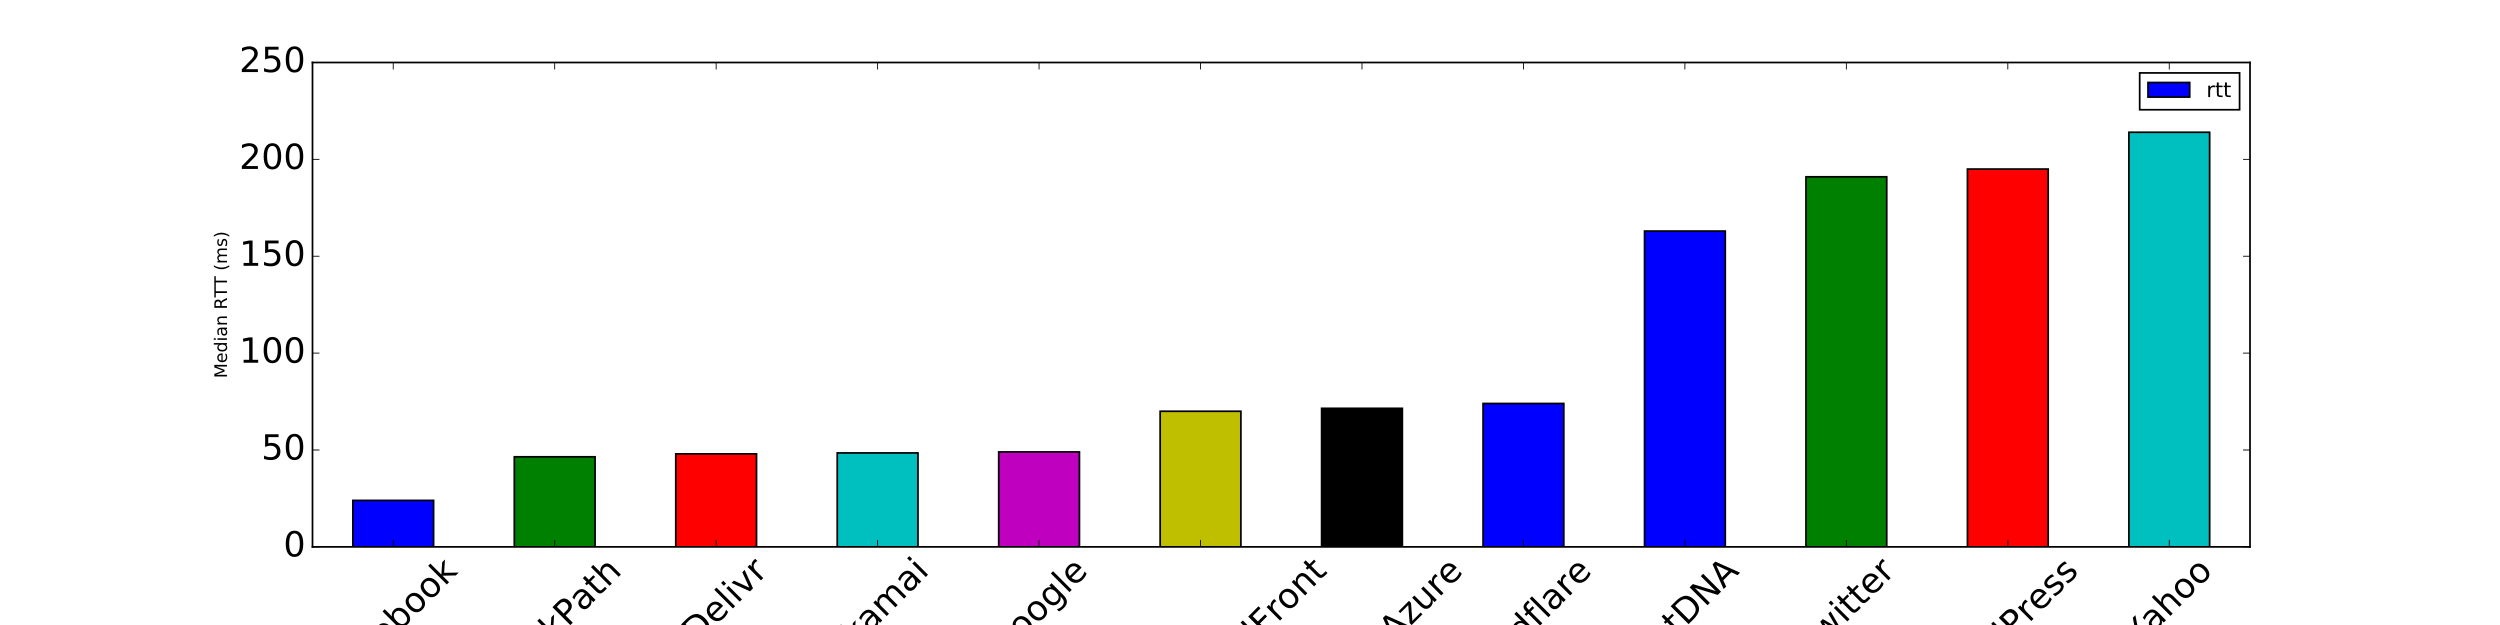
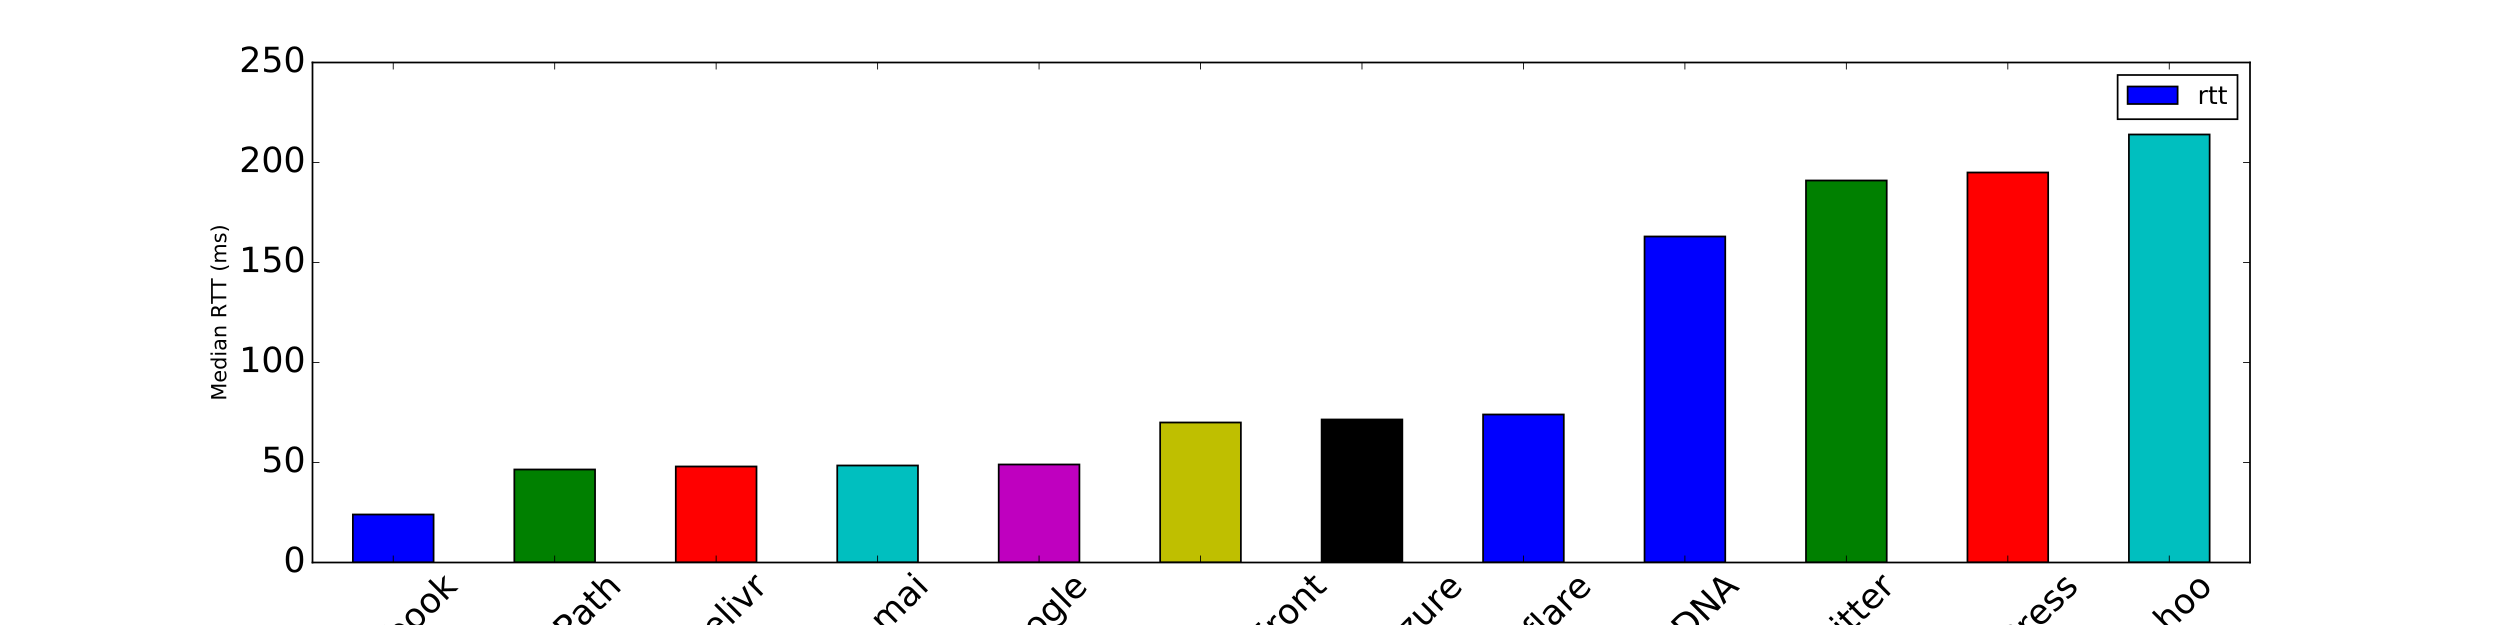
<svg xmlns="http://www.w3.org/2000/svg" xmlns:xlink="http://www.w3.org/1999/xlink" height="360pt" version="1.1" viewBox="0 0 1440 360" width="1440pt">
  <defs>
    <style type="text/css">
*{stroke-linecap:butt;stroke-linejoin:round;}
  </style>
  </defs>
  <g id="figure_1">
    <g id="patch_1">
      <path d="M 0 360  L 1440 360  L 1440 0  L 0 0  z " style="fill:#ffffff;" />
    </g>
    <g id="axes_1">
      <g id="patch_2">
-         <path d="M 180 315  L 1296 315  L 1296 36  L 180 36  z " style="fill:#ffffff;" />
+         <path d="M 180 324  L 1296 324  L 1296 36  L 180 36  z " style="fill:#ffffff;" />
      </g>
      <g id="patch_3">
-         <path clip-path="url(#p0fa344b8fb)" d="M 203.25 315  L 249.75 315  L 249.75 288.216  L 203.25 288.216  z " style="fill:#0000ff;stroke:#000000;stroke-linejoin:miter;" />
+         <path clip-path="url(#p6c52654f82)" d="M 203.25 324  L 249.75 324  L 249.75 296.352  L 203.25 296.352  z " style="fill:#0000ff;stroke:#000000;stroke-linejoin:miter;" />
      </g>
      <g id="patch_4">
-         <path clip-path="url(#p0fa344b8fb)" d="M 296.25 315  L 342.75 315  L 342.75 263.106  L 296.25 263.106  z " style="fill:#008000;stroke:#000000;stroke-linejoin:miter;" />
+         <path clip-path="url(#p6c52654f82)" d="M 296.25 324  L 342.75 324  L 342.75 270.432  L 296.25 270.432  z " style="fill:#008000;stroke:#000000;stroke-linejoin:miter;" />
      </g>
      <g id="patch_5">
-         <path clip-path="url(#p0fa344b8fb)" d="M 389.25 315  L 435.75 315  L 435.75 261.432  L 389.25 261.432  z " style="fill:#ff0000;stroke:#000000;stroke-linejoin:miter;" />
+         <path clip-path="url(#p6c52654f82)" d="M 389.25 324  L 435.75 324  L 435.75 268.704  L 389.25 268.704  z " style="fill:#ff0000;stroke:#000000;stroke-linejoin:miter;" />
      </g>
      <g id="patch_6">
-         <path clip-path="url(#p0fa344b8fb)" d="M 482.25 315  L 528.75 315  L 528.75 260.874  L 482.25 260.874  z " style="fill:#00bfbf;stroke:#000000;stroke-linejoin:miter;" />
+         <path clip-path="url(#p6c52654f82)" d="M 482.25 324  L 528.75 324  L 528.75 268.128  L 482.25 268.128  z " style="fill:#00bfbf;stroke:#000000;stroke-linejoin:miter;" />
      </g>
      <g id="patch_7">
-         <path clip-path="url(#p0fa344b8fb)" d="M 575.25 315  L 621.75 315  L 621.75 260.316  L 575.25 260.316  z " style="fill:#bf00bf;stroke:#000000;stroke-linejoin:miter;" />
+         <path clip-path="url(#p6c52654f82)" d="M 575.25 324  L 621.75 324  L 621.75 267.552  L 575.25 267.552  z " style="fill:#bf00bf;stroke:#000000;stroke-linejoin:miter;" />
      </g>
      <g id="patch_8">
-         <path clip-path="url(#p0fa344b8fb)" d="M 668.25 315  L 714.75 315  L 714.75 236.88  L 668.25 236.88  z " style="fill:#bfbf00;stroke:#000000;stroke-linejoin:miter;" />
+         <path clip-path="url(#p6c52654f82)" d="M 668.25 324  L 714.75 324  L 714.75 243.36  L 668.25 243.36  z " style="fill:#bfbf00;stroke:#000000;stroke-linejoin:miter;" />
      </g>
      <g id="patch_9">
-         <path clip-path="url(#p0fa344b8fb)" d="M 761.25 315  L 807.75 315  L 807.75 235.206  L 761.25 235.206  z " style="stroke:#000000;stroke-linejoin:miter;" />
+         <path clip-path="url(#p6c52654f82)" d="M 761.25 324  L 807.75 324  L 807.75 241.632  L 761.25 241.632  z " style="stroke:#000000;stroke-linejoin:miter;" />
      </g>
      <g id="patch_10">
-         <path clip-path="url(#p0fa344b8fb)" d="M 854.25 315  L 900.75 315  L 900.75 232.416  L 854.25 232.416  z " style="fill:#0000ff;stroke:#000000;stroke-linejoin:miter;" />
+         <path clip-path="url(#p6c52654f82)" d="M 854.25 324  L 900.75 324  L 900.75 238.752  L 854.25 238.752  z " style="fill:#0000ff;stroke:#000000;stroke-linejoin:miter;" />
      </g>
      <g id="patch_11">
-         <path clip-path="url(#p0fa344b8fb)" d="M 947.25 315  L 993.75 315  L 993.75 133.092  L 947.25 133.092  z " style="fill:#0000ff;stroke:#000000;stroke-linejoin:miter;" />
+         <path clip-path="url(#p6c52654f82)" d="M 947.25 324  L 993.75 324  L 993.75 136.224  L 947.25 136.224  z " style="fill:#0000ff;stroke:#000000;stroke-linejoin:miter;" />
      </g>
      <g id="patch_12">
-         <path clip-path="url(#p0fa344b8fb)" d="M 1040.25 315  L 1086.75 315  L 1086.75 101.844  L 1040.25 101.844  z " style="fill:#008000;stroke:#000000;stroke-linejoin:miter;" />
+         <path clip-path="url(#p6c52654f82)" d="M 1040.25 324  L 1086.75 324  L 1086.75 103.968  L 1040.25 103.968  z " style="fill:#008000;stroke:#000000;stroke-linejoin:miter;" />
      </g>
      <g id="patch_13">
-         <path clip-path="url(#p0fa344b8fb)" d="M 1133.25 315  L 1179.75 315  L 1179.75 97.38  L 1133.25 97.38  z " style="fill:#ff0000;stroke:#000000;stroke-linejoin:miter;" />
+         <path clip-path="url(#p6c52654f82)" d="M 1133.25 324  L 1179.75 324  L 1179.75 99.36  L 1133.25 99.36  z " style="fill:#ff0000;stroke:#000000;stroke-linejoin:miter;" />
      </g>
      <g id="patch_14">
-         <path clip-path="url(#p0fa344b8fb)" d="M 1226.25 315  L 1272.75 315  L 1272.75 76.176  L 1226.25 76.176  z " style="fill:#00bfbf;stroke:#000000;stroke-linejoin:miter;" />
+         <path clip-path="url(#p6c52654f82)" d="M 1226.25 324  L 1272.75 324  L 1272.75 77.472  L 1226.25 77.472  z " style="fill:#00bfbf;stroke:#000000;stroke-linejoin:miter;" />
      </g>
      <g id="patch_15">
-         <path d="M 180 315  L 180 36  " style="fill:none;stroke:#000000;stroke-linecap:square;stroke-linejoin:miter;" />
+         <path d="M 180 324  L 180 36  " style="fill:none;stroke:#000000;stroke-linecap:square;stroke-linejoin:miter;" />
      </g>
      <g id="patch_16">
-         <path d="M 1296 315  L 1296 36  " style="fill:none;stroke:#000000;stroke-linecap:square;stroke-linejoin:miter;" />
+         <path d="M 1296 324  L 1296 36  " style="fill:none;stroke:#000000;stroke-linecap:square;stroke-linejoin:miter;" />
      </g>
      <g id="patch_17">
-         <path d="M 180 315  L 1296 315  " style="fill:none;stroke:#000000;stroke-linecap:square;stroke-linejoin:miter;" />
+         <path d="M 180 324  L 1296 324  " style="fill:none;stroke:#000000;stroke-linecap:square;stroke-linejoin:miter;" />
      </g>
      <g id="patch_18">
        <path d="M 180 36  L 1296 36  " style="fill:none;stroke:#000000;stroke-linecap:square;stroke-linejoin:miter;" />
      </g>
      <g id="matplotlib.axis_1">
        <g id="xtick_1">
          <g id="line2d_1">
            <defs>
-               <path d="M 0 0  L 0 -4  " id="m4bb82f5035" style="stroke:#000000;stroke-width:0.5;" />
-             </defs>
-             <g>
-               <use style="stroke:#000000;stroke-width:0.5;" x="226.5" xlink:href="#m4bb82f5035" y="315" />
+               <path d="M 0 0  L 0 -4  " id="mad8b0c0a8c" style="stroke:#000000;stroke-width:0.5;" />
+             </defs>
+             <g>
+               <use style="stroke:#000000;stroke-width:0.5;" x="226.5" xlink:href="#mad8b0c0a8c" y="324" />
            </g>
          </g>
          <g id="line2d_2">
            <defs>
-               <path d="M 0 0  L 0 4  " id="mad90825316" style="stroke:#000000;stroke-width:0.5;" />
-             </defs>
-             <g>
-               <use style="stroke:#000000;stroke-width:0.5;" x="226.5" xlink:href="#mad90825316" y="36" />
+               <path d="M 0 0  L 0 4  " id="m44d0870424" style="stroke:#000000;stroke-width:0.5;" />
+             </defs>
+             <g>
+               <use style="stroke:#000000;stroke-width:0.5;" x="226.5" xlink:href="#m44d0870424" y="36" />
            </g>
          </g>
          <g id="text_1">
            <defs>
              <path d="M 9.812 72.906  L 51.703 72.906  L 51.703 64.594  L 19.672 64.594  L 19.672 43.109  L 48.578 43.109  L 48.578 34.812  L 19.672 34.812  L 19.672 0  L 9.812 0  z " id="DejaVuSans-46" />
              <path d="M 34.281 27.484  Q 23.391 27.484 19.188 25  Q 14.984 22.516 14.984 16.5  Q 14.984 11.719 18.141 8.906  Q 21.297 6.109 26.703 6.109  Q 34.188 6.109 38.703 11.406  Q 43.219 16.703 43.219 25.484  L 43.219 27.484  z M 52.203 31.203  L 52.203 0  L 43.219 0  L 43.219 8.297  Q 40.141 3.328 35.547 0.953  Q 30.953 -1.422 24.312 -1.422  Q 15.922 -1.422 10.953 3.297  Q 6 8.016 6 15.922  Q 6 25.141 12.172 29.828  Q 18.359 34.516 30.609 34.516  L 43.219 34.516  L 43.219 35.406  Q 43.219 41.609 39.141 45  Q 35.062 48.391 27.688 48.391  Q 23 48.391 18.547 47.266  Q 14.109 46.141 10.016 43.891  L 10.016 52.203  Q 14.938 54.109 19.578 55.047  Q 24.219 56 28.609 56  Q 40.484 56 46.344 49.844  Q 52.203 43.703 52.203 31.203  z " id="DejaVuSans-61" />
              <path d="M 48.781 52.594  L 48.781 44.188  Q 44.969 46.297 41.141 47.344  Q 37.312 48.391 33.406 48.391  Q 24.656 48.391 19.812 42.844  Q 14.984 37.312 14.984 27.297  Q 14.984 17.281 19.812 11.734  Q 24.656 6.203 33.406 6.203  Q 37.312 6.203 41.141 7.25  Q 44.969 8.297 48.781 10.406  L 48.781 2.094  Q 45.016 0.344 40.984 -0.531  Q 36.969 -1.422 32.422 -1.422  Q 20.062 -1.422 12.781 6.344  Q 5.516 14.109 5.516 27.297  Q 5.516 40.672 12.859 48.328  Q 20.219 56 33.016 56  Q 37.156 56 41.109 55.141  Q 45.062 54.297 48.781 52.594  z " id="DejaVuSans-63" />
              <path d="M 56.203 29.594  L 56.203 25.203  L 14.891 25.203  Q 15.484 15.922 20.484 11.062  Q 25.484 6.203 34.422 6.203  Q 39.594 6.203 44.453 7.469  Q 49.312 8.734 54.109 11.281  L 54.109 2.781  Q 49.266 0.734 44.188 -0.344  Q 39.109 -1.422 33.891 -1.422  Q 20.797 -1.422 13.156 6.188  Q 5.516 13.812 5.516 26.812  Q 5.516 40.234 12.766 48.109  Q 20.016 56 32.328 56  Q 43.359 56 49.781 48.891  Q 56.203 41.797 56.203 29.594  z M 47.219 32.234  Q 47.125 39.594 43.094 43.984  Q 39.062 48.391 32.422 48.391  Q 24.906 48.391 20.391 44.141  Q 15.875 39.891 15.188 32.172  z " id="DejaVuSans-65" />
              <path d="M 48.688 27.297  Q 48.688 37.203 44.609 42.844  Q 40.531 48.484 33.406 48.484  Q 26.266 48.484 22.188 42.844  Q 18.109 37.203 18.109 27.297  Q 18.109 17.391 22.188 11.75  Q 26.266 6.109 33.406 6.109  Q 40.531 6.109 44.609 11.75  Q 48.688 17.391 48.688 27.297  z M 18.109 46.391  Q 20.953 51.266 25.266 53.625  Q 29.594 56 35.594 56  Q 45.562 56 51.781 48.094  Q 58.016 40.188 58.016 27.297  Q 58.016 14.406 51.781 6.484  Q 45.562 -1.422 35.594 -1.422  Q 29.594 -1.422 25.266 0.953  Q 20.953 3.328 18.109 8.203  L 18.109 0  L 9.078 0  L 9.078 75.984  L 18.109 75.984  z " id="DejaVuSans-62" />
              <path d="M 30.609 48.391  Q 23.391 48.391 19.188 42.75  Q 14.984 37.109 14.984 27.297  Q 14.984 17.484 19.156 11.844  Q 23.344 6.203 30.609 6.203  Q 37.797 6.203 41.984 11.859  Q 46.188 17.531 46.188 27.297  Q 46.188 37.016 41.984 42.703  Q 37.797 48.391 30.609 48.391  z M 30.609 56  Q 42.328 56 49.016 48.375  Q 55.719 40.766 55.719 27.297  Q 55.719 13.875 49.016 6.219  Q 42.328 -1.422 30.609 -1.422  Q 18.844 -1.422 12.172 6.219  Q 5.516 13.875 5.516 27.297  Q 5.516 40.766 12.172 48.375  Q 18.844 56 30.609 56  z " id="DejaVuSans-6f" />
              <path d="M 9.078 75.984  L 18.109 75.984  L 18.109 31.109  L 44.922 54.688  L 56.391 54.688  L 27.391 29.109  L 57.625 0  L 45.906 0  L 18.109 26.703  L 18.109 0  L 9.078 0  z " id="DejaVuSans-6b" />
            </defs>
-             <g transform="translate(196.5363 397.4778)rotate(-45)scale(0.2 -0.2)">
+             <g transform="translate(196.5363 406.4778)rotate(-45)scale(0.2 -0.2)">
              <use xlink:href="#DejaVuSans-46" />
              <use x="57.379" xlink:href="#DejaVuSans-61" />
              <use x="118.658" xlink:href="#DejaVuSans-63" />
              <use x="173.639" xlink:href="#DejaVuSans-65" />
              <use x="235.162" xlink:href="#DejaVuSans-62" />
              <use x="298.639" xlink:href="#DejaVuSans-6f" />
              <use x="359.82" xlink:href="#DejaVuSans-6f" />
              <use x="421.002" xlink:href="#DejaVuSans-6b" />
            </g>
          </g>
        </g>
        <g id="xtick_2">
          <g id="line2d_3">
            <g>
-               <use style="stroke:#000000;stroke-width:0.5;" x="319.5" xlink:href="#m4bb82f5035" y="315" />
+               <use style="stroke:#000000;stroke-width:0.5;" x="319.5" xlink:href="#mad8b0c0a8c" y="324" />
            </g>
          </g>
          <g id="line2d_4">
            <g>
-               <use style="stroke:#000000;stroke-width:0.5;" x="319.5" xlink:href="#mad90825316" y="36" />
+               <use style="stroke:#000000;stroke-width:0.5;" x="319.5" xlink:href="#m44d0870424" y="36" />
            </g>
          </g>
          <g id="text_2">
            <defs>
              <path d="M 53.516 70.516  L 53.516 60.891  Q 47.906 63.578 42.922 64.891  Q 37.938 66.219 33.297 66.219  Q 25.25 66.219 20.875 63.094  Q 16.5 59.969 16.5 54.203  Q 16.5 49.359 19.406 46.891  Q 22.312 44.438 30.422 42.922  L 36.375 41.703  Q 47.406 39.594 52.656 34.297  Q 57.906 29 57.906 20.125  Q 57.906 9.516 50.797 4.047  Q 43.703 -1.422 29.984 -1.422  Q 24.812 -1.422 18.969 -0.25  Q 13.141 0.922 6.891 3.219  L 6.891 13.375  Q 12.891 10.016 18.656 8.297  Q 24.422 6.594 29.984 6.594  Q 38.422 6.594 43.016 9.906  Q 47.609 13.234 47.609 19.391  Q 47.609 24.75 44.312 27.781  Q 41.016 30.812 33.5 32.328  L 27.484 33.5  Q 16.453 35.688 11.516 40.375  Q 6.594 45.062 6.594 53.422  Q 6.594 63.094 13.406 68.656  Q 20.219 74.219 32.172 74.219  Q 37.312 74.219 42.625 73.281  Q 47.953 72.359 53.516 70.516  z " id="DejaVuSans-53" />
              <path d="M 18.312 70.219  L 18.312 54.688  L 36.812 54.688  L 36.812 47.703  L 18.312 47.703  L 18.312 18.016  Q 18.312 11.328 20.141 9.422  Q 21.969 7.516 27.594 7.516  L 36.812 7.516  L 36.812 0  L 27.594 0  Q 17.188 0 13.234 3.875  Q 9.281 7.766 9.281 18.016  L 9.281 47.703  L 2.688 47.703  L 2.688 54.688  L 9.281 54.688  L 9.281 70.219  z " id="DejaVuSans-74" />
              <path d="M 19.672 64.797  L 19.672 37.406  L 32.078 37.406  Q 38.969 37.406 42.719 40.969  Q 46.484 44.531 46.484 51.125  Q 46.484 57.672 42.719 61.234  Q 38.969 64.797 32.078 64.797  z M 9.812 72.906  L 32.078 72.906  Q 44.344 72.906 50.609 67.359  Q 56.891 61.812 56.891 51.125  Q 56.891 40.328 50.609 34.812  Q 44.344 29.297 32.078 29.297  L 19.672 29.297  L 19.672 0  L 9.812 0  z " id="DejaVuSans-50" />
              <path d="M 54.891 33.016  L 54.891 0  L 45.906 0  L 45.906 32.719  Q 45.906 40.484 42.875 44.328  Q 39.844 48.188 33.797 48.188  Q 26.516 48.188 22.312 43.547  Q 18.109 38.922 18.109 30.906  L 18.109 0  L 9.078 0  L 9.078 75.984  L 18.109 75.984  L 18.109 46.188  Q 21.344 51.125 25.703 53.562  Q 30.078 56 35.797 56  Q 45.219 56 50.047 50.172  Q 54.891 44.344 54.891 33.016  z " id="DejaVuSans-68" />
            </defs>
-             <g transform="translate(287.9796 400.5913)rotate(-45)scale(0.2 -0.2)">
+             <g transform="translate(287.9796 409.5913)rotate(-45)scale(0.2 -0.2)">
              <use xlink:href="#DejaVuSans-53" />
              <use x="63.477" xlink:href="#DejaVuSans-74" />
              <use x="102.686" xlink:href="#DejaVuSans-61" />
              <use x="163.965" xlink:href="#DejaVuSans-63" />
              <use x="218.945" xlink:href="#DejaVuSans-6b" />
              <use x="276.855" xlink:href="#DejaVuSans-50" />
              <use x="337.096" xlink:href="#DejaVuSans-61" />
              <use x="398.375" xlink:href="#DejaVuSans-74" />
              <use x="437.584" xlink:href="#DejaVuSans-68" />
            </g>
          </g>
        </g>
        <g id="xtick_3">
          <g id="line2d_5">
            <g>
-               <use style="stroke:#000000;stroke-width:0.5;" x="412.5" xlink:href="#m4bb82f5035" y="315" />
+               <use style="stroke:#000000;stroke-width:0.5;" x="412.5" xlink:href="#mad8b0c0a8c" y="324" />
            </g>
          </g>
          <g id="line2d_6">
            <g>
-               <use style="stroke:#000000;stroke-width:0.5;" x="412.5" xlink:href="#mad90825316" y="36" />
+               <use style="stroke:#000000;stroke-width:0.5;" x="412.5" xlink:href="#m44d0870424" y="36" />
            </g>
          </g>
          <g id="text_3">
            <defs>
              <path d="M 9.422 54.688  L 18.406 54.688  L 18.406 -0.984  Q 18.406 -11.422 14.422 -16.109  Q 10.453 -20.797 1.609 -20.797  L -1.812 -20.797  L -1.812 -13.188  L 0.594 -13.188  Q 5.719 -13.188 7.562 -10.812  Q 9.422 -8.453 9.422 -0.984  z M 9.422 75.984  L 18.406 75.984  L 18.406 64.594  L 9.422 64.594  z " id="DejaVuSans-6a" />
              <path d="M 44.281 53.078  L 44.281 44.578  Q 40.484 46.531 36.375 47.5  Q 32.281 48.484 27.875 48.484  Q 21.188 48.484 17.844 46.438  Q 14.5 44.391 14.5 40.281  Q 14.5 37.156 16.891 35.375  Q 19.281 33.594 26.516 31.984  L 29.594 31.297  Q 39.156 29.25 43.188 25.516  Q 47.219 21.781 47.219 15.094  Q 47.219 7.469 41.188 3.016  Q 35.156 -1.422 24.609 -1.422  Q 20.219 -1.422 15.453 -0.562  Q 10.688 0.297 5.422 2  L 5.422 11.281  Q 10.406 8.688 15.234 7.391  Q 20.062 6.109 24.812 6.109  Q 31.156 6.109 34.562 8.281  Q 37.984 10.453 37.984 14.406  Q 37.984 18.062 35.516 20.016  Q 33.062 21.969 24.703 23.781  L 21.578 24.516  Q 13.234 26.266 9.516 29.906  Q 5.812 33.547 5.812 39.891  Q 5.812 47.609 11.281 51.797  Q 16.75 56 26.812 56  Q 31.781 56 36.172 55.266  Q 40.578 54.547 44.281 53.078  z " id="DejaVuSans-73" />
              <path d="M 19.672 64.797  L 19.672 8.109  L 31.594 8.109  Q 46.688 8.109 53.688 14.938  Q 60.688 21.781 60.688 36.531  Q 60.688 51.172 53.688 57.984  Q 46.688 64.797 31.594 64.797  z M 9.812 72.906  L 30.078 72.906  Q 51.266 72.906 61.172 64.094  Q 71.094 55.281 71.094 36.531  Q 71.094 17.672 61.125 8.828  Q 51.172 0 30.078 0  L 9.812 0  z " id="DejaVuSans-44" />
              <path d="M 9.422 75.984  L 18.406 75.984  L 18.406 0  L 9.422 0  z " id="DejaVuSans-6c" />
              <path d="M 9.422 54.688  L 18.406 54.688  L 18.406 0  L 9.422 0  z M 9.422 75.984  L 18.406 75.984  L 18.406 64.594  L 9.422 64.594  z " id="DejaVuSans-69" />
              <path d="M 2.984 54.688  L 12.5 54.688  L 29.594 8.797  L 46.688 54.688  L 56.203 54.688  L 35.688 0  L 23.484 0  z " id="DejaVuSans-76" />
              <path d="M 41.109 46.297  Q 39.594 47.172 37.812 47.578  Q 36.031 48 33.891 48  Q 26.266 48 22.188 43.047  Q 18.109 38.094 18.109 28.812  L 18.109 0  L 9.078 0  L 9.078 54.688  L 18.109 54.688  L 18.109 46.188  Q 20.953 51.172 25.484 53.578  Q 30.031 56 36.531 56  Q 37.453 56 38.578 55.875  Q 39.703 55.766 41.062 55.516  z " id="DejaVuSans-72" />
            </defs>
-             <g transform="translate(389.9378 382.675)rotate(-45)scale(0.2 -0.2)">
+             <g transform="translate(389.9378 391.675)rotate(-45)scale(0.2 -0.2)">
              <use xlink:href="#DejaVuSans-6a" />
              <use x="27.783" xlink:href="#DejaVuSans-73" />
              <use x="79.883" xlink:href="#DejaVuSans-44" />
              <use x="156.885" xlink:href="#DejaVuSans-65" />
              <use x="218.408" xlink:href="#DejaVuSans-6c" />
              <use x="246.191" xlink:href="#DejaVuSans-69" />
              <use x="273.975" xlink:href="#DejaVuSans-76" />
              <use x="333.154" xlink:href="#DejaVuSans-72" />
            </g>
          </g>
        </g>
        <g id="xtick_4">
          <g id="line2d_7">
            <g>
-               <use style="stroke:#000000;stroke-width:0.5;" x="505.5" xlink:href="#m4bb82f5035" y="315" />
+               <use style="stroke:#000000;stroke-width:0.5;" x="505.5" xlink:href="#mad8b0c0a8c" y="324" />
            </g>
          </g>
          <g id="line2d_8">
            <g>
-               <use style="stroke:#000000;stroke-width:0.5;" x="505.5" xlink:href="#mad90825316" y="36" />
+               <use style="stroke:#000000;stroke-width:0.5;" x="505.5" xlink:href="#m44d0870424" y="36" />
            </g>
          </g>
          <g id="text_4">
            <defs>
              <path d="M 34.188 63.188  L 20.797 26.906  L 47.609 26.906  z M 28.609 72.906  L 39.797 72.906  L 67.578 0  L 57.328 0  L 50.688 18.703  L 17.828 18.703  L 11.188 0  L 0.781 0  z " id="DejaVuSans-41" />
              <path d="M 52 44.188  Q 55.375 50.25 60.062 53.125  Q 64.75 56 71.094 56  Q 79.641 56 84.281 50.016  Q 88.922 44.047 88.922 33.016  L 88.922 0  L 79.891 0  L 79.891 32.719  Q 79.891 40.578 77.094 44.375  Q 74.312 48.188 68.609 48.188  Q 61.625 48.188 57.562 43.547  Q 53.516 38.922 53.516 30.906  L 53.516 0  L 44.484 0  L 44.484 32.719  Q 44.484 40.625 41.703 44.406  Q 38.922 48.188 33.109 48.188  Q 26.219 48.188 22.156 43.531  Q 18.109 38.875 18.109 30.906  L 18.109 0  L 9.078 0  L 9.078 54.688  L 18.109 54.688  L 18.109 46.188  Q 21.188 51.219 25.484 53.609  Q 29.781 56 35.688 56  Q 41.656 56 45.828 52.969  Q 50 49.953 52 44.188  z " id="DejaVuSans-6d" />
            </defs>
-             <g transform="translate(482.9532 382.644)rotate(-45)scale(0.2 -0.2)">
+             <g transform="translate(482.9532 391.644)rotate(-45)scale(0.2 -0.2)">
              <use xlink:href="#DejaVuSans-41" />
              <use x="68.408" xlink:href="#DejaVuSans-6b" />
              <use x="126.303" xlink:href="#DejaVuSans-61" />
              <use x="187.582" xlink:href="#DejaVuSans-6d" />
              <use x="284.994" xlink:href="#DejaVuSans-61" />
              <use x="346.273" xlink:href="#DejaVuSans-69" />
            </g>
          </g>
        </g>
        <g id="xtick_5">
          <g id="line2d_9">
            <g>
-               <use style="stroke:#000000;stroke-width:0.5;" x="598.5" xlink:href="#m4bb82f5035" y="315" />
+               <use style="stroke:#000000;stroke-width:0.5;" x="598.5" xlink:href="#mad8b0c0a8c" y="324" />
            </g>
          </g>
          <g id="line2d_10">
            <g>
-               <use style="stroke:#000000;stroke-width:0.5;" x="598.5" xlink:href="#mad90825316" y="36" />
+               <use style="stroke:#000000;stroke-width:0.5;" x="598.5" xlink:href="#m44d0870424" y="36" />
            </g>
          </g>
          <g id="text_5">
            <defs>
              <path d="M 59.516 10.406  L 59.516 29.984  L 43.406 29.984  L 43.406 38.094  L 69.281 38.094  L 69.281 6.781  Q 63.578 2.734 56.688 0.656  Q 49.812 -1.422 42 -1.422  Q 24.906 -1.422 15.25 8.562  Q 5.609 18.562 5.609 36.375  Q 5.609 54.25 15.25 64.234  Q 24.906 74.219 42 74.219  Q 49.125 74.219 55.547 72.453  Q 61.969 70.703 67.391 67.281  L 67.391 56.781  Q 61.922 61.422 55.766 63.766  Q 49.609 66.109 42.828 66.109  Q 29.438 66.109 22.719 58.641  Q 16.016 51.172 16.016 36.375  Q 16.016 21.625 22.719 14.156  Q 29.438 6.688 42.828 6.688  Q 48.047 6.688 52.141 7.594  Q 56.25 8.5 59.516 10.406  z " id="DejaVuSans-47" />
              <path d="M 45.406 27.984  Q 45.406 37.75 41.375 43.109  Q 37.359 48.484 30.078 48.484  Q 22.859 48.484 18.828 43.109  Q 14.797 37.75 14.797 27.984  Q 14.797 18.266 18.828 12.891  Q 22.859 7.516 30.078 7.516  Q 37.359 7.516 41.375 12.891  Q 45.406 18.266 45.406 27.984  z M 54.391 6.781  Q 54.391 -7.172 48.188 -13.984  Q 42 -20.797 29.203 -20.797  Q 24.469 -20.797 20.266 -20.094  Q 16.062 -19.391 12.109 -17.922  L 12.109 -9.188  Q 16.062 -11.328 19.922 -12.344  Q 23.781 -13.375 27.781 -13.375  Q 36.625 -13.375 41.016 -8.766  Q 45.406 -4.156 45.406 5.172  L 45.406 9.625  Q 42.625 4.781 38.281 2.391  Q 33.938 0 27.875 0  Q 17.828 0 11.672 7.656  Q 5.516 15.328 5.516 27.984  Q 5.516 40.672 11.672 48.328  Q 17.828 56 27.875 56  Q 33.938 56 38.281 53.609  Q 42.625 51.219 45.406 46.391  L 45.406 54.688  L 54.391 54.688  z " id="DejaVuSans-67" />
            </defs>
-             <g transform="translate(577.4658 379.6189)rotate(-45)scale(0.2 -0.2)">
+             <g transform="translate(577.4658 388.6189)rotate(-45)scale(0.2 -0.2)">
              <use xlink:href="#DejaVuSans-47" />
              <use x="77.49" xlink:href="#DejaVuSans-6f" />
              <use x="138.672" xlink:href="#DejaVuSans-6f" />
              <use x="199.854" xlink:href="#DejaVuSans-67" />
              <use x="263.33" xlink:href="#DejaVuSans-6c" />
              <use x="291.113" xlink:href="#DejaVuSans-65" />
            </g>
          </g>
        </g>
        <g id="xtick_6">
          <g id="line2d_11">
            <g>
-               <use style="stroke:#000000;stroke-width:0.5;" x="691.5" xlink:href="#m4bb82f5035" y="315" />
+               <use style="stroke:#000000;stroke-width:0.5;" x="691.5" xlink:href="#mad8b0c0a8c" y="324" />
            </g>
          </g>
          <g id="line2d_12">
            <g>
-               <use style="stroke:#000000;stroke-width:0.5;" x="691.5" xlink:href="#mad90825316" y="36" />
+               <use style="stroke:#000000;stroke-width:0.5;" x="691.5" xlink:href="#m44d0870424" y="36" />
            </g>
          </g>
          <g id="text_6">
            <defs>
              <path d="M 5.516 54.688  L 48.188 54.688  L 48.188 46.484  L 14.406 7.172  L 48.188 7.172  L 48.188 0  L 4.297 0  L 4.297 8.203  L 38.094 47.516  L 5.516 47.516  z " id="DejaVuSans-7a" />
              <path d="M 54.891 33.016  L 54.891 0  L 45.906 0  L 45.906 32.719  Q 45.906 40.484 42.875 44.328  Q 39.844 48.188 33.797 48.188  Q 26.516 48.188 22.312 43.547  Q 18.109 38.922 18.109 30.906  L 18.109 0  L 9.078 0  L 9.078 54.688  L 18.109 54.688  L 18.109 46.188  Q 21.344 51.125 25.703 53.562  Q 30.078 56 35.797 56  Q 45.219 56 50.047 50.172  Q 54.891 44.344 54.891 33.016  z " id="DejaVuSans-6e" />
              <path id="DejaVuSans-20" />
              <path d="M 64.406 67.281  L 64.406 56.891  Q 59.422 61.531 53.781 63.812  Q 48.141 66.109 41.797 66.109  Q 29.297 66.109 22.656 58.469  Q 16.016 50.828 16.016 36.375  Q 16.016 21.969 22.656 14.328  Q 29.297 6.688 41.797 6.688  Q 48.141 6.688 53.781 8.984  Q 59.422 11.281 64.406 15.922  L 64.406 5.609  Q 59.234 2.094 53.438 0.328  Q 47.656 -1.422 41.219 -1.422  Q 24.656 -1.422 15.125 8.703  Q 5.609 18.844 5.609 36.375  Q 5.609 53.953 15.125 64.078  Q 24.656 74.219 41.219 74.219  Q 47.75 74.219 53.531 72.484  Q 59.328 70.75 64.406 67.281  z " id="DejaVuSans-43" />
              <path d="M 8.5 21.578  L 8.5 54.688  L 17.484 54.688  L 17.484 21.922  Q 17.484 14.156 20.5 10.266  Q 23.531 6.391 29.594 6.391  Q 36.859 6.391 41.078 11.031  Q 45.312 15.672 45.312 23.688  L 45.312 54.688  L 54.297 54.688  L 54.297 0  L 45.312 0  L 45.312 8.406  Q 42.047 3.422 37.719 1  Q 33.406 -1.422 27.688 -1.422  Q 18.266 -1.422 13.375 4.438  Q 8.5 10.297 8.5 21.578  z M 31.109 56  z " id="DejaVuSans-75" />
              <path d="M 45.406 46.391  L 45.406 75.984  L 54.391 75.984  L 54.391 0  L 45.406 0  L 45.406 8.203  Q 42.578 3.328 38.25 0.953  Q 33.938 -1.422 27.875 -1.422  Q 17.969 -1.422 11.734 6.484  Q 5.516 14.406 5.516 27.297  Q 5.516 40.188 11.734 48.094  Q 17.969 56 27.875 56  Q 33.938 56 38.25 53.625  Q 42.578 51.266 45.406 46.391  z M 14.797 27.297  Q 14.797 17.391 18.875 11.75  Q 22.953 6.109 30.078 6.109  Q 37.203 6.109 41.297 11.75  Q 45.406 17.391 45.406 27.297  Q 45.406 37.203 41.297 42.844  Q 37.203 48.484 30.078 48.484  Q 22.953 48.484 18.875 42.844  Q 14.797 37.203 14.797 27.297  z " id="DejaVuSans-64" />
            </defs>
-             <g transform="translate(625.8352 468.8801)rotate(-45)scale(0.2 -0.2)">
+             <g transform="translate(625.8352 477.8801)rotate(-45)scale(0.2 -0.2)">
              <use xlink:href="#DejaVuSans-41" />
              <use x="68.408" xlink:href="#DejaVuSans-6d" />
              <use x="165.82" xlink:href="#DejaVuSans-61" />
              <use x="227.1" xlink:href="#DejaVuSans-7a" />
              <use x="279.59" xlink:href="#DejaVuSans-6f" />
              <use x="340.771" xlink:href="#DejaVuSans-6e" />
              <use x="404.15" xlink:href="#DejaVuSans-20" />
              <use x="435.938" xlink:href="#DejaVuSans-43" />
              <use x="505.762" xlink:href="#DejaVuSans-6c" />
              <use x="533.545" xlink:href="#DejaVuSans-6f" />
              <use x="594.727" xlink:href="#DejaVuSans-75" />
              <use x="658.105" xlink:href="#DejaVuSans-64" />
              <use x="721.582" xlink:href="#DejaVuSans-46" />
              <use x="778.992" xlink:href="#DejaVuSans-72" />
              <use x="820.074" xlink:href="#DejaVuSans-6f" />
              <use x="881.256" xlink:href="#DejaVuSans-6e" />
              <use x="944.635" xlink:href="#DejaVuSans-74" />
            </g>
          </g>
        </g>
        <g id="xtick_7">
          <g id="line2d_13">
            <g>
-               <use style="stroke:#000000;stroke-width:0.5;" x="784.5" xlink:href="#m4bb82f5035" y="315" />
+               <use style="stroke:#000000;stroke-width:0.5;" x="784.5" xlink:href="#mad8b0c0a8c" y="324" />
            </g>
          </g>
          <g id="line2d_14">
            <g>
-               <use style="stroke:#000000;stroke-width:0.5;" x="784.5" xlink:href="#mad90825316" y="36" />
+               <use style="stroke:#000000;stroke-width:0.5;" x="784.5" xlink:href="#m44d0870424" y="36" />
            </g>
          </g>
          <g id="text_7">
            <defs>
              <path d="M 9.812 72.906  L 24.516 72.906  L 43.109 23.297  L 61.812 72.906  L 76.516 72.906  L 76.516 0  L 66.891 0  L 66.891 64.016  L 48.094 14.016  L 38.188 14.016  L 19.391 64.016  L 19.391 0  L 9.812 0  z " id="DejaVuSans-4d" />
              <path d="M 37.109 75.984  L 37.109 68.5  L 28.516 68.5  Q 23.688 68.5 21.797 66.547  Q 19.922 64.594 19.922 59.516  L 19.922 54.688  L 34.719 54.688  L 34.719 47.703  L 19.922 47.703  L 19.922 0  L 10.891 0  L 10.891 47.703  L 2.297 47.703  L 2.297 54.688  L 10.891 54.688  L 10.891 58.5  Q 10.891 67.625 15.141 71.797  Q 19.391 75.984 28.609 75.984  z " id="DejaVuSans-66" />
            </defs>
-             <g transform="translate(733.4149 439.7208)rotate(-45)scale(0.2 -0.2)">
+             <g transform="translate(733.4149 448.7208)rotate(-45)scale(0.2 -0.2)">
              <use xlink:href="#DejaVuSans-4d" />
              <use x="86.279" xlink:href="#DejaVuSans-69" />
              <use x="114.062" xlink:href="#DejaVuSans-63" />
              <use x="169.043" xlink:href="#DejaVuSans-72" />
              <use x="210.125" xlink:href="#DejaVuSans-6f" />
              <use x="271.307" xlink:href="#DejaVuSans-73" />
              <use x="323.406" xlink:href="#DejaVuSans-6f" />
              <use x="384.588" xlink:href="#DejaVuSans-66" />
              <use x="419.777" xlink:href="#DejaVuSans-74" />
              <use x="458.986" xlink:href="#DejaVuSans-20" />
              <use x="490.773" xlink:href="#DejaVuSans-41" />
              <use x="559.182" xlink:href="#DejaVuSans-7a" />
              <use x="611.672" xlink:href="#DejaVuSans-75" />
              <use x="675.051" xlink:href="#DejaVuSans-72" />
              <use x="716.133" xlink:href="#DejaVuSans-65" />
            </g>
          </g>
        </g>
        <g id="xtick_8">
          <g id="line2d_15">
            <g>
-               <use style="stroke:#000000;stroke-width:0.5;" x="877.5" xlink:href="#m4bb82f5035" y="315" />
+               <use style="stroke:#000000;stroke-width:0.5;" x="877.5" xlink:href="#mad8b0c0a8c" y="324" />
            </g>
          </g>
          <g id="line2d_16">
            <g>
-               <use style="stroke:#000000;stroke-width:0.5;" x="877.5" xlink:href="#mad90825316" y="36" />
+               <use style="stroke:#000000;stroke-width:0.5;" x="877.5" xlink:href="#m44d0870424" y="36" />
            </g>
          </g>
          <g id="text_8">
-             <g transform="translate(845.1609 402.2287)rotate(-45)scale(0.2 -0.2)">
+             <g transform="translate(845.1609 411.2287)rotate(-45)scale(0.2 -0.2)">
              <use xlink:href="#DejaVuSans-43" />
              <use x="69.824" xlink:href="#DejaVuSans-6c" />
              <use x="97.607" xlink:href="#DejaVuSans-6f" />
              <use x="158.789" xlink:href="#DejaVuSans-75" />
              <use x="222.168" xlink:href="#DejaVuSans-64" />
              <use x="285.645" xlink:href="#DejaVuSans-66" />
              <use x="320.85" xlink:href="#DejaVuSans-6c" />
              <use x="348.633" xlink:href="#DejaVuSans-61" />
              <use x="409.912" xlink:href="#DejaVuSans-72" />
              <use x="450.994" xlink:href="#DejaVuSans-65" />
            </g>
          </g>
        </g>
        <g id="xtick_9">
          <g id="line2d_17">
            <g>
-               <use style="stroke:#000000;stroke-width:0.5;" x="970.5" xlink:href="#m4bb82f5035" y="315" />
+               <use style="stroke:#000000;stroke-width:0.5;" x="970.5" xlink:href="#mad8b0c0a8c" y="324" />
            </g>
          </g>
          <g id="line2d_18">
            <g>
-               <use style="stroke:#000000;stroke-width:0.5;" x="970.5" xlink:href="#mad90825316" y="36" />
+               <use style="stroke:#000000;stroke-width:0.5;" x="970.5" xlink:href="#m44d0870424" y="36" />
            </g>
          </g>
          <g id="text_9">
            <defs>
              <path d="M 9.812 72.906  L 23.094 72.906  L 55.422 11.922  L 55.422 72.906  L 64.984 72.906  L 64.984 0  L 51.703 0  L 19.391 60.984  L 19.391 0  L 9.812 0  z " id="DejaVuSans-4e" />
            </defs>
-             <g transform="translate(946.4175 385.7155)rotate(-45)scale(0.2 -0.2)">
+             <g transform="translate(946.4175 394.7155)rotate(-45)scale(0.2 -0.2)">
              <use xlink:href="#DejaVuSans-4e" />
              <use x="74.805" xlink:href="#DejaVuSans-65" />
              <use x="136.328" xlink:href="#DejaVuSans-74" />
              <use x="175.537" xlink:href="#DejaVuSans-44" />
              <use x="252.539" xlink:href="#DejaVuSans-4e" />
              <use x="327.344" xlink:href="#DejaVuSans-41" />
            </g>
          </g>
        </g>
        <g id="xtick_10">
          <g id="line2d_19">
            <g>
-               <use style="stroke:#000000;stroke-width:0.5;" x="1063.5" xlink:href="#m4bb82f5035" y="315" />
+               <use style="stroke:#000000;stroke-width:0.5;" x="1063.5" xlink:href="#mad8b0c0a8c" y="324" />
            </g>
          </g>
          <g id="line2d_20">
            <g>
-               <use style="stroke:#000000;stroke-width:0.5;" x="1063.5" xlink:href="#mad90825316" y="36" />
+               <use style="stroke:#000000;stroke-width:0.5;" x="1063.5" xlink:href="#m44d0870424" y="36" />
            </g>
          </g>
          <g id="text_10">
            <defs>
              <path d="M -0.297 72.906  L 61.375 72.906  L 61.375 64.594  L 35.5 64.594  L 35.5 0  L 25.594 0  L 25.594 64.594  L -0.297 64.594  z " id="DejaVuSans-54" />
              <path d="M 4.203 54.688  L 13.188 54.688  L 24.422 12.016  L 35.594 54.688  L 46.188 54.688  L 57.422 12.016  L 68.609 54.688  L 77.594 54.688  L 63.281 0  L 52.688 0  L 40.922 44.828  L 29.109 0  L 18.5 0  z " id="DejaVuSans-77" />
            </defs>
-             <g transform="translate(1042.552 379.4466)rotate(-45)scale(0.2 -0.2)">
+             <g transform="translate(1042.552 388.4466)rotate(-45)scale(0.2 -0.2)">
              <use xlink:href="#DejaVuSans-54" />
              <use x="60.834" xlink:href="#DejaVuSans-77" />
              <use x="142.621" xlink:href="#DejaVuSans-69" />
              <use x="170.404" xlink:href="#DejaVuSans-74" />
              <use x="209.613" xlink:href="#DejaVuSans-74" />
              <use x="248.822" xlink:href="#DejaVuSans-65" />
              <use x="310.346" xlink:href="#DejaVuSans-72" />
            </g>
          </g>
        </g>
        <g id="xtick_11">
          <g id="line2d_21">
            <g>
-               <use style="stroke:#000000;stroke-width:0.5;" x="1156.5" xlink:href="#m4bb82f5035" y="315" />
+               <use style="stroke:#000000;stroke-width:0.5;" x="1156.5" xlink:href="#mad8b0c0a8c" y="324" />
            </g>
          </g>
          <g id="line2d_22">
            <g>
-               <use style="stroke:#000000;stroke-width:0.5;" x="1156.5" xlink:href="#mad90825316" y="36" />
+               <use style="stroke:#000000;stroke-width:0.5;" x="1156.5" xlink:href="#m44d0870424" y="36" />
            </g>
          </g>
          <g id="text_11">
            <defs>
              <path d="M 3.328 72.906  L 13.281 72.906  L 28.609 11.281  L 43.891 72.906  L 54.984 72.906  L 70.312 11.281  L 85.594 72.906  L 95.609 72.906  L 77.297 0  L 64.891 0  L 49.516 63.281  L 33.984 0  L 21.578 0  z " id="DejaVuSans-57" />
            </defs>
-             <g transform="translate(1122.81 404.9312)rotate(-45)scale(0.2 -0.2)">
+             <g transform="translate(1122.81 413.9312)rotate(-45)scale(0.2 -0.2)">
              <use xlink:href="#DejaVuSans-57" />
              <use x="98.799" xlink:href="#DejaVuSans-6f" />
              <use x="159.98" xlink:href="#DejaVuSans-72" />
              <use x="201.078" xlink:href="#DejaVuSans-64" />
              <use x="264.555" xlink:href="#DejaVuSans-50" />
              <use x="324.842" xlink:href="#DejaVuSans-72" />
              <use x="365.924" xlink:href="#DejaVuSans-65" />
              <use x="427.447" xlink:href="#DejaVuSans-73" />
              <use x="479.547" xlink:href="#DejaVuSans-73" />
            </g>
          </g>
        </g>
        <g id="xtick_12">
          <g id="line2d_23">
            <g>
-               <use style="stroke:#000000;stroke-width:0.5;" x="1249.5" xlink:href="#m4bb82f5035" y="315" />
+               <use style="stroke:#000000;stroke-width:0.5;" x="1249.5" xlink:href="#mad8b0c0a8c" y="324" />
            </g>
          </g>
          <g id="line2d_24">
            <g>
-               <use style="stroke:#000000;stroke-width:0.5;" x="1249.5" xlink:href="#mad90825316" y="36" />
+               <use style="stroke:#000000;stroke-width:0.5;" x="1249.5" xlink:href="#m44d0870424" y="36" />
            </g>
          </g>
          <g id="text_12">
            <defs>
              <path d="M -0.203 72.906  L 10.406 72.906  L 30.609 42.922  L 50.688 72.906  L 61.281 72.906  L 35.5 34.719  L 35.5 0  L 25.594 0  L 25.594 34.719  z " id="DejaVuSans-59" />
            </defs>
-             <g transform="translate(1231.63 373.2903)rotate(-45)scale(0.2 -0.2)">
+             <g transform="translate(1231.63 382.2903)rotate(-45)scale(0.2 -0.2)">
              <use xlink:href="#DejaVuSans-59" />
              <use x="60.881" xlink:href="#DejaVuSans-61" />
              <use x="122.16" xlink:href="#DejaVuSans-68" />
              <use x="185.539" xlink:href="#DejaVuSans-6f" />
              <use x="246.721" xlink:href="#DejaVuSans-6f" />
            </g>
          </g>
        </g>
        <g id="text_13">
-           <g transform="translate(701.9422 484.4197)scale(0.1 -0.1)">
+           <g transform="translate(694.7306 494.9394)scale(0.12 -0.12)">
            <use xlink:href="#DejaVuSans-43" />
            <use x="69.824" xlink:href="#DejaVuSans-44" />
            <use x="146.826" xlink:href="#DejaVuSans-4e" />
            <use x="221.631" xlink:href="#DejaVuSans-20" />
            <use x="253.418" xlink:href="#DejaVuSans-50" />
            <use x="313.705" xlink:href="#DejaVuSans-72" />
            <use x="354.787" xlink:href="#DejaVuSans-6f" />
            <use x="415.969" xlink:href="#DejaVuSans-76" />
            <use x="475.148" xlink:href="#DejaVuSans-69" />
            <use x="502.932" xlink:href="#DejaVuSans-64" />
            <use x="566.408" xlink:href="#DejaVuSans-65" />
            <use x="627.932" xlink:href="#DejaVuSans-72" />
            <use x="669.045" xlink:href="#DejaVuSans-73" />
          </g>
        </g>
      </g>
      <g id="matplotlib.axis_2">
        <g id="ytick_1">
          <g id="line2d_25">
            <defs>
-               <path d="M 0 0  L 4 0  " id="m96cbc120a6" style="stroke:#000000;stroke-width:0.5;" />
-             </defs>
-             <g>
-               <use style="stroke:#000000;stroke-width:0.5;" x="180" xlink:href="#m96cbc120a6" y="315" />
+               <path d="M 0 0  L 4 0  " id="m677ac620e0" style="stroke:#000000;stroke-width:0.5;" />
+             </defs>
+             <g>
+               <use style="stroke:#000000;stroke-width:0.5;" x="180" xlink:href="#m677ac620e0" y="324" />
            </g>
          </g>
          <g id="line2d_26">
            <defs>
-               <path d="M 0 0  L -4 0  " id="m91dc202bdf" style="stroke:#000000;stroke-width:0.5;" />
-             </defs>
-             <g>
-               <use style="stroke:#000000;stroke-width:0.5;" x="1296" xlink:href="#m91dc202bdf" y="315" />
+               <path d="M 0 0  L -4 0  " id="m511ba5e6ec" style="stroke:#000000;stroke-width:0.5;" />
+             </defs>
+             <g>
+               <use style="stroke:#000000;stroke-width:0.5;" x="1296" xlink:href="#m511ba5e6ec" y="324" />
            </g>
          </g>
          <g id="text_14">
            <defs>
              <path d="M 31.781 66.406  Q 24.172 66.406 20.328 58.906  Q 16.5 51.422 16.5 36.375  Q 16.5 21.391 20.328 13.891  Q 24.172 6.391 31.781 6.391  Q 39.453 6.391 43.281 13.891  Q 47.125 21.391 47.125 36.375  Q 47.125 51.422 43.281 58.906  Q 39.453 66.406 31.781 66.406  z M 31.781 74.219  Q 44.047 74.219 50.516 64.516  Q 56.984 54.828 56.984 36.375  Q 56.984 17.969 50.516 8.266  Q 44.047 -1.422 31.781 -1.422  Q 19.531 -1.422 13.062 8.266  Q 6.594 17.969 6.594 36.375  Q 6.594 54.828 13.062 64.516  Q 19.531 74.219 31.781 74.219  z " id="DejaVuSans-30" />
            </defs>
-             <g transform="translate(163.275 320.5188)scale(0.2 -0.2)">
+             <g transform="translate(163.275 329.5188)scale(0.2 -0.2)">
              <use xlink:href="#DejaVuSans-30" />
            </g>
          </g>
        </g>
        <g id="ytick_2">
          <g id="line2d_27">
            <g>
-               <use style="stroke:#000000;stroke-width:0.5;" x="180" xlink:href="#m96cbc120a6" y="259.2" />
+               <use style="stroke:#000000;stroke-width:0.5;" x="180" xlink:href="#m677ac620e0" y="266.4" />
            </g>
          </g>
          <g id="line2d_28">
            <g>
-               <use style="stroke:#000000;stroke-width:0.5;" x="1296" xlink:href="#m91dc202bdf" y="259.2" />
+               <use style="stroke:#000000;stroke-width:0.5;" x="1296" xlink:href="#m511ba5e6ec" y="266.4" />
            </g>
          </g>
          <g id="text_15">
            <defs>
              <path d="M 10.797 72.906  L 49.516 72.906  L 49.516 64.594  L 19.828 64.594  L 19.828 46.734  Q 21.969 47.469 24.109 47.828  Q 26.266 48.188 28.422 48.188  Q 40.625 48.188 47.75 41.5  Q 54.891 34.812 54.891 23.391  Q 54.891 11.625 47.562 5.094  Q 40.234 -1.422 26.906 -1.422  Q 22.312 -1.422 17.547 -0.641  Q 12.797 0.141 7.719 1.703  L 7.719 11.625  Q 12.109 9.234 16.797 8.062  Q 21.484 6.891 26.703 6.891  Q 35.156 6.891 40.078 11.328  Q 45.016 15.766 45.016 23.391  Q 45.016 31 40.078 35.438  Q 35.156 39.891 26.703 39.891  Q 22.75 39.891 18.812 39.016  Q 14.891 38.141 10.797 36.281  z " id="DejaVuSans-35" />
            </defs>
-             <g transform="translate(150.55 264.7188)scale(0.2 -0.2)">
+             <g transform="translate(150.55 271.9187)scale(0.2 -0.2)">
              <use xlink:href="#DejaVuSans-35" />
              <use x="63.623" xlink:href="#DejaVuSans-30" />
            </g>
          </g>
        </g>
        <g id="ytick_3">
          <g id="line2d_29">
            <g>
-               <use style="stroke:#000000;stroke-width:0.5;" x="180" xlink:href="#m96cbc120a6" y="203.4" />
+               <use style="stroke:#000000;stroke-width:0.5;" x="180" xlink:href="#m677ac620e0" y="208.8" />
            </g>
          </g>
          <g id="line2d_30">
            <g>
-               <use style="stroke:#000000;stroke-width:0.5;" x="1296" xlink:href="#m91dc202bdf" y="203.4" />
+               <use style="stroke:#000000;stroke-width:0.5;" x="1296" xlink:href="#m511ba5e6ec" y="208.8" />
            </g>
          </g>
          <g id="text_16">
            <defs>
              <path d="M 12.406 8.297  L 28.516 8.297  L 28.516 63.922  L 10.984 60.406  L 10.984 69.391  L 28.422 72.906  L 38.281 72.906  L 38.281 8.297  L 54.391 8.297  L 54.391 0  L 12.406 0  z " id="DejaVuSans-31" />
            </defs>
-             <g transform="translate(137.825 208.9187)scale(0.2 -0.2)">
+             <g transform="translate(137.825 214.3187)scale(0.2 -0.2)">
              <use xlink:href="#DejaVuSans-31" />
              <use x="63.623" xlink:href="#DejaVuSans-30" />
              <use x="127.246" xlink:href="#DejaVuSans-30" />
            </g>
          </g>
        </g>
        <g id="ytick_4">
          <g id="line2d_31">
            <g>
-               <use style="stroke:#000000;stroke-width:0.5;" x="180" xlink:href="#m96cbc120a6" y="147.6" />
+               <use style="stroke:#000000;stroke-width:0.5;" x="180" xlink:href="#m677ac620e0" y="151.2" />
            </g>
          </g>
          <g id="line2d_32">
            <g>
-               <use style="stroke:#000000;stroke-width:0.5;" x="1296" xlink:href="#m91dc202bdf" y="147.6" />
+               <use style="stroke:#000000;stroke-width:0.5;" x="1296" xlink:href="#m511ba5e6ec" y="151.2" />
            </g>
          </g>
          <g id="text_17">
-             <g transform="translate(137.825 153.1188)scale(0.2 -0.2)">
+             <g transform="translate(137.825 156.7188)scale(0.2 -0.2)">
              <use xlink:href="#DejaVuSans-31" />
              <use x="63.623" xlink:href="#DejaVuSans-35" />
              <use x="127.246" xlink:href="#DejaVuSans-30" />
            </g>
          </g>
        </g>
        <g id="ytick_5">
          <g id="line2d_33">
            <g>
-               <use style="stroke:#000000;stroke-width:0.5;" x="180" xlink:href="#m96cbc120a6" y="91.8" />
+               <use style="stroke:#000000;stroke-width:0.5;" x="180" xlink:href="#m677ac620e0" y="93.6" />
            </g>
          </g>
          <g id="line2d_34">
            <g>
-               <use style="stroke:#000000;stroke-width:0.5;" x="1296" xlink:href="#m91dc202bdf" y="91.8" />
+               <use style="stroke:#000000;stroke-width:0.5;" x="1296" xlink:href="#m511ba5e6ec" y="93.6" />
            </g>
          </g>
          <g id="text_18">
            <defs>
              <path d="M 19.188 8.297  L 53.609 8.297  L 53.609 0  L 7.328 0  L 7.328 8.297  Q 12.938 14.109 22.625 23.891  Q 32.328 33.688 34.812 36.531  Q 39.547 41.844 41.422 45.531  Q 43.312 49.219 43.312 52.781  Q 43.312 58.594 39.234 62.25  Q 35.156 65.922 28.609 65.922  Q 23.969 65.922 18.812 64.312  Q 13.672 62.703 7.812 59.422  L 7.812 69.391  Q 13.766 71.781 18.938 73  Q 24.125 74.219 28.422 74.219  Q 39.75 74.219 46.484 68.547  Q 53.219 62.891 53.219 53.422  Q 53.219 48.922 51.531 44.891  Q 49.859 40.875 45.406 35.406  Q 44.188 33.984 37.641 27.219  Q 31.109 20.453 19.188 8.297  z " id="DejaVuSans-32" />
            </defs>
-             <g transform="translate(137.825 97.31875)scale(0.2 -0.2)">
+             <g transform="translate(137.825 99.11875)scale(0.2 -0.2)">
              <use xlink:href="#DejaVuSans-32" />
              <use x="63.623" xlink:href="#DejaVuSans-30" />
              <use x="127.246" xlink:href="#DejaVuSans-30" />
            </g>
          </g>
        </g>
        <g id="ytick_6">
          <g id="line2d_35">
            <g>
-               <use style="stroke:#000000;stroke-width:0.5;" x="180" xlink:href="#m96cbc120a6" y="36" />
+               <use style="stroke:#000000;stroke-width:0.5;" x="180" xlink:href="#m677ac620e0" y="36" />
            </g>
          </g>
          <g id="line2d_36">
            <g>
-               <use style="stroke:#000000;stroke-width:0.5;" x="1296" xlink:href="#m91dc202bdf" y="36" />
+               <use style="stroke:#000000;stroke-width:0.5;" x="1296" xlink:href="#m511ba5e6ec" y="36" />
            </g>
          </g>
          <g id="text_19">
            <g transform="translate(137.825 41.51875)scale(0.2 -0.2)">
              <use xlink:href="#DejaVuSans-32" />
              <use x="63.623" xlink:href="#DejaVuSans-35" />
              <use x="127.246" xlink:href="#DejaVuSans-30" />
            </g>
          </g>
        </g>
        <g id="text_20">
          <defs>
            <path d="M 44.391 34.188  Q 47.562 33.109 50.562 29.594  Q 53.562 26.078 56.594 19.922  L 66.609 0  L 56 0  L 46.688 18.703  Q 43.062 26.031 39.672 28.422  Q 36.281 30.812 30.422 30.812  L 19.672 30.812  L 19.672 0  L 9.812 0  L 9.812 72.906  L 32.078 72.906  Q 44.578 72.906 50.734 67.672  Q 56.891 62.453 56.891 51.906  Q 56.891 45.016 53.688 40.469  Q 50.484 35.938 44.391 34.188  z M 19.672 64.797  L 19.672 38.922  L 32.078 38.922  Q 39.203 38.922 42.844 42.219  Q 46.484 45.516 46.484 51.906  Q 46.484 58.297 42.844 61.547  Q 39.203 64.797 32.078 64.797  z " id="DejaVuSans-52" />
            <path d="M 31 75.875  Q 24.469 64.656 21.281 53.656  Q 18.109 42.672 18.109 31.391  Q 18.109 20.125 21.312 9.062  Q 24.516 -2 31 -13.188  L 23.188 -13.188  Q 15.875 -1.703 12.234 9.375  Q 8.594 20.453 8.594 31.391  Q 8.594 42.281 12.203 53.312  Q 15.828 64.359 23.188 75.875  z " id="DejaVuSans-28" />
            <path d="M 8.016 75.875  L 15.828 75.875  Q 23.141 64.359 26.781 53.312  Q 30.422 42.281 30.422 31.391  Q 30.422 20.453 26.781 9.375  Q 23.141 -1.703 15.828 -13.188  L 8.016 -13.188  Q 14.5 -2 17.703 9.062  Q 20.906 20.125 20.906 31.391  Q 20.906 42.672 17.703 53.656  Q 14.5 64.656 8.016 75.875  z " id="DejaVuSans-29" />
          </defs>
-           <g transform="translate(130.7453 217.8172)rotate(-90)scale(0.1 -0.1)">
+           <g transform="translate(130.3294 230.7806)rotate(-90)scale(0.12 -0.12)">
            <use xlink:href="#DejaVuSans-4d" />
            <use x="86.279" xlink:href="#DejaVuSans-65" />
            <use x="147.803" xlink:href="#DejaVuSans-64" />
            <use x="211.279" xlink:href="#DejaVuSans-69" />
            <use x="239.062" xlink:href="#DejaVuSans-61" />
            <use x="300.342" xlink:href="#DejaVuSans-6e" />
            <use x="363.721" xlink:href="#DejaVuSans-20" />
            <use x="395.508" xlink:href="#DejaVuSans-52" />
            <use x="464.881" xlink:href="#DejaVuSans-54" />
            <use x="525.949" xlink:href="#DejaVuSans-54" />
            <use x="587.033" xlink:href="#DejaVuSans-20" />
            <use x="618.82" xlink:href="#DejaVuSans-28" />
            <use x="657.834" xlink:href="#DejaVuSans-6d" />
            <use x="755.246" xlink:href="#DejaVuSans-73" />
            <use x="807.346" xlink:href="#DejaVuSans-29" />
          </g>
        </g>
      </g>
      <g id="legend_1">
        <g id="patch_19">
-           <path d="M 1232.458 63.214  L 1290 63.214  L 1290 42  L 1232.458 42  z " style="fill:#ffffff;stroke:#000000;stroke-linejoin:miter;" />
+           <path d="M 1219.75 68.656  L 1288.8 68.656  L 1288.8 43.2  L 1219.75 43.2  z " style="fill:#ffffff;stroke:#000000;stroke-linejoin:miter;" />
        </g>
        <g id="patch_20">
-           <path d="M 1237.258 55.918  L 1261.258 55.918  L 1261.258 47.518  L 1237.258 47.518  z " style="fill:#0000ff;stroke:#000000;stroke-linejoin:miter;" />
+           <path d="M 1225.51 59.902  L 1254.31 59.902  L 1254.31 49.822  L 1225.51 49.822  z " style="fill:#0000ff;stroke:#000000;stroke-linejoin:miter;" />
        </g>
        <g id="text_21">
-           <g transform="translate(1270.858 55.91813)scale(0.12 -0.12)">
+           <g transform="translate(1265.83 59.90175)scale(0.144 -0.144)">
            <use xlink:href="#DejaVuSans-72" />
            <use x="41.113" xlink:href="#DejaVuSans-74" />
            <use x="80.322" xlink:href="#DejaVuSans-74" />
          </g>
        </g>
      </g>
    </g>
  </g>
  <defs>
-     <clipPath id="p0fa344b8fb">
-       <rect height="279" width="1116" x="180" y="36" />
+     <clipPath id="p6c52654f82">
+       <rect height="288" width="1116" x="180" y="36" />
    </clipPath>
  </defs>
</svg>
